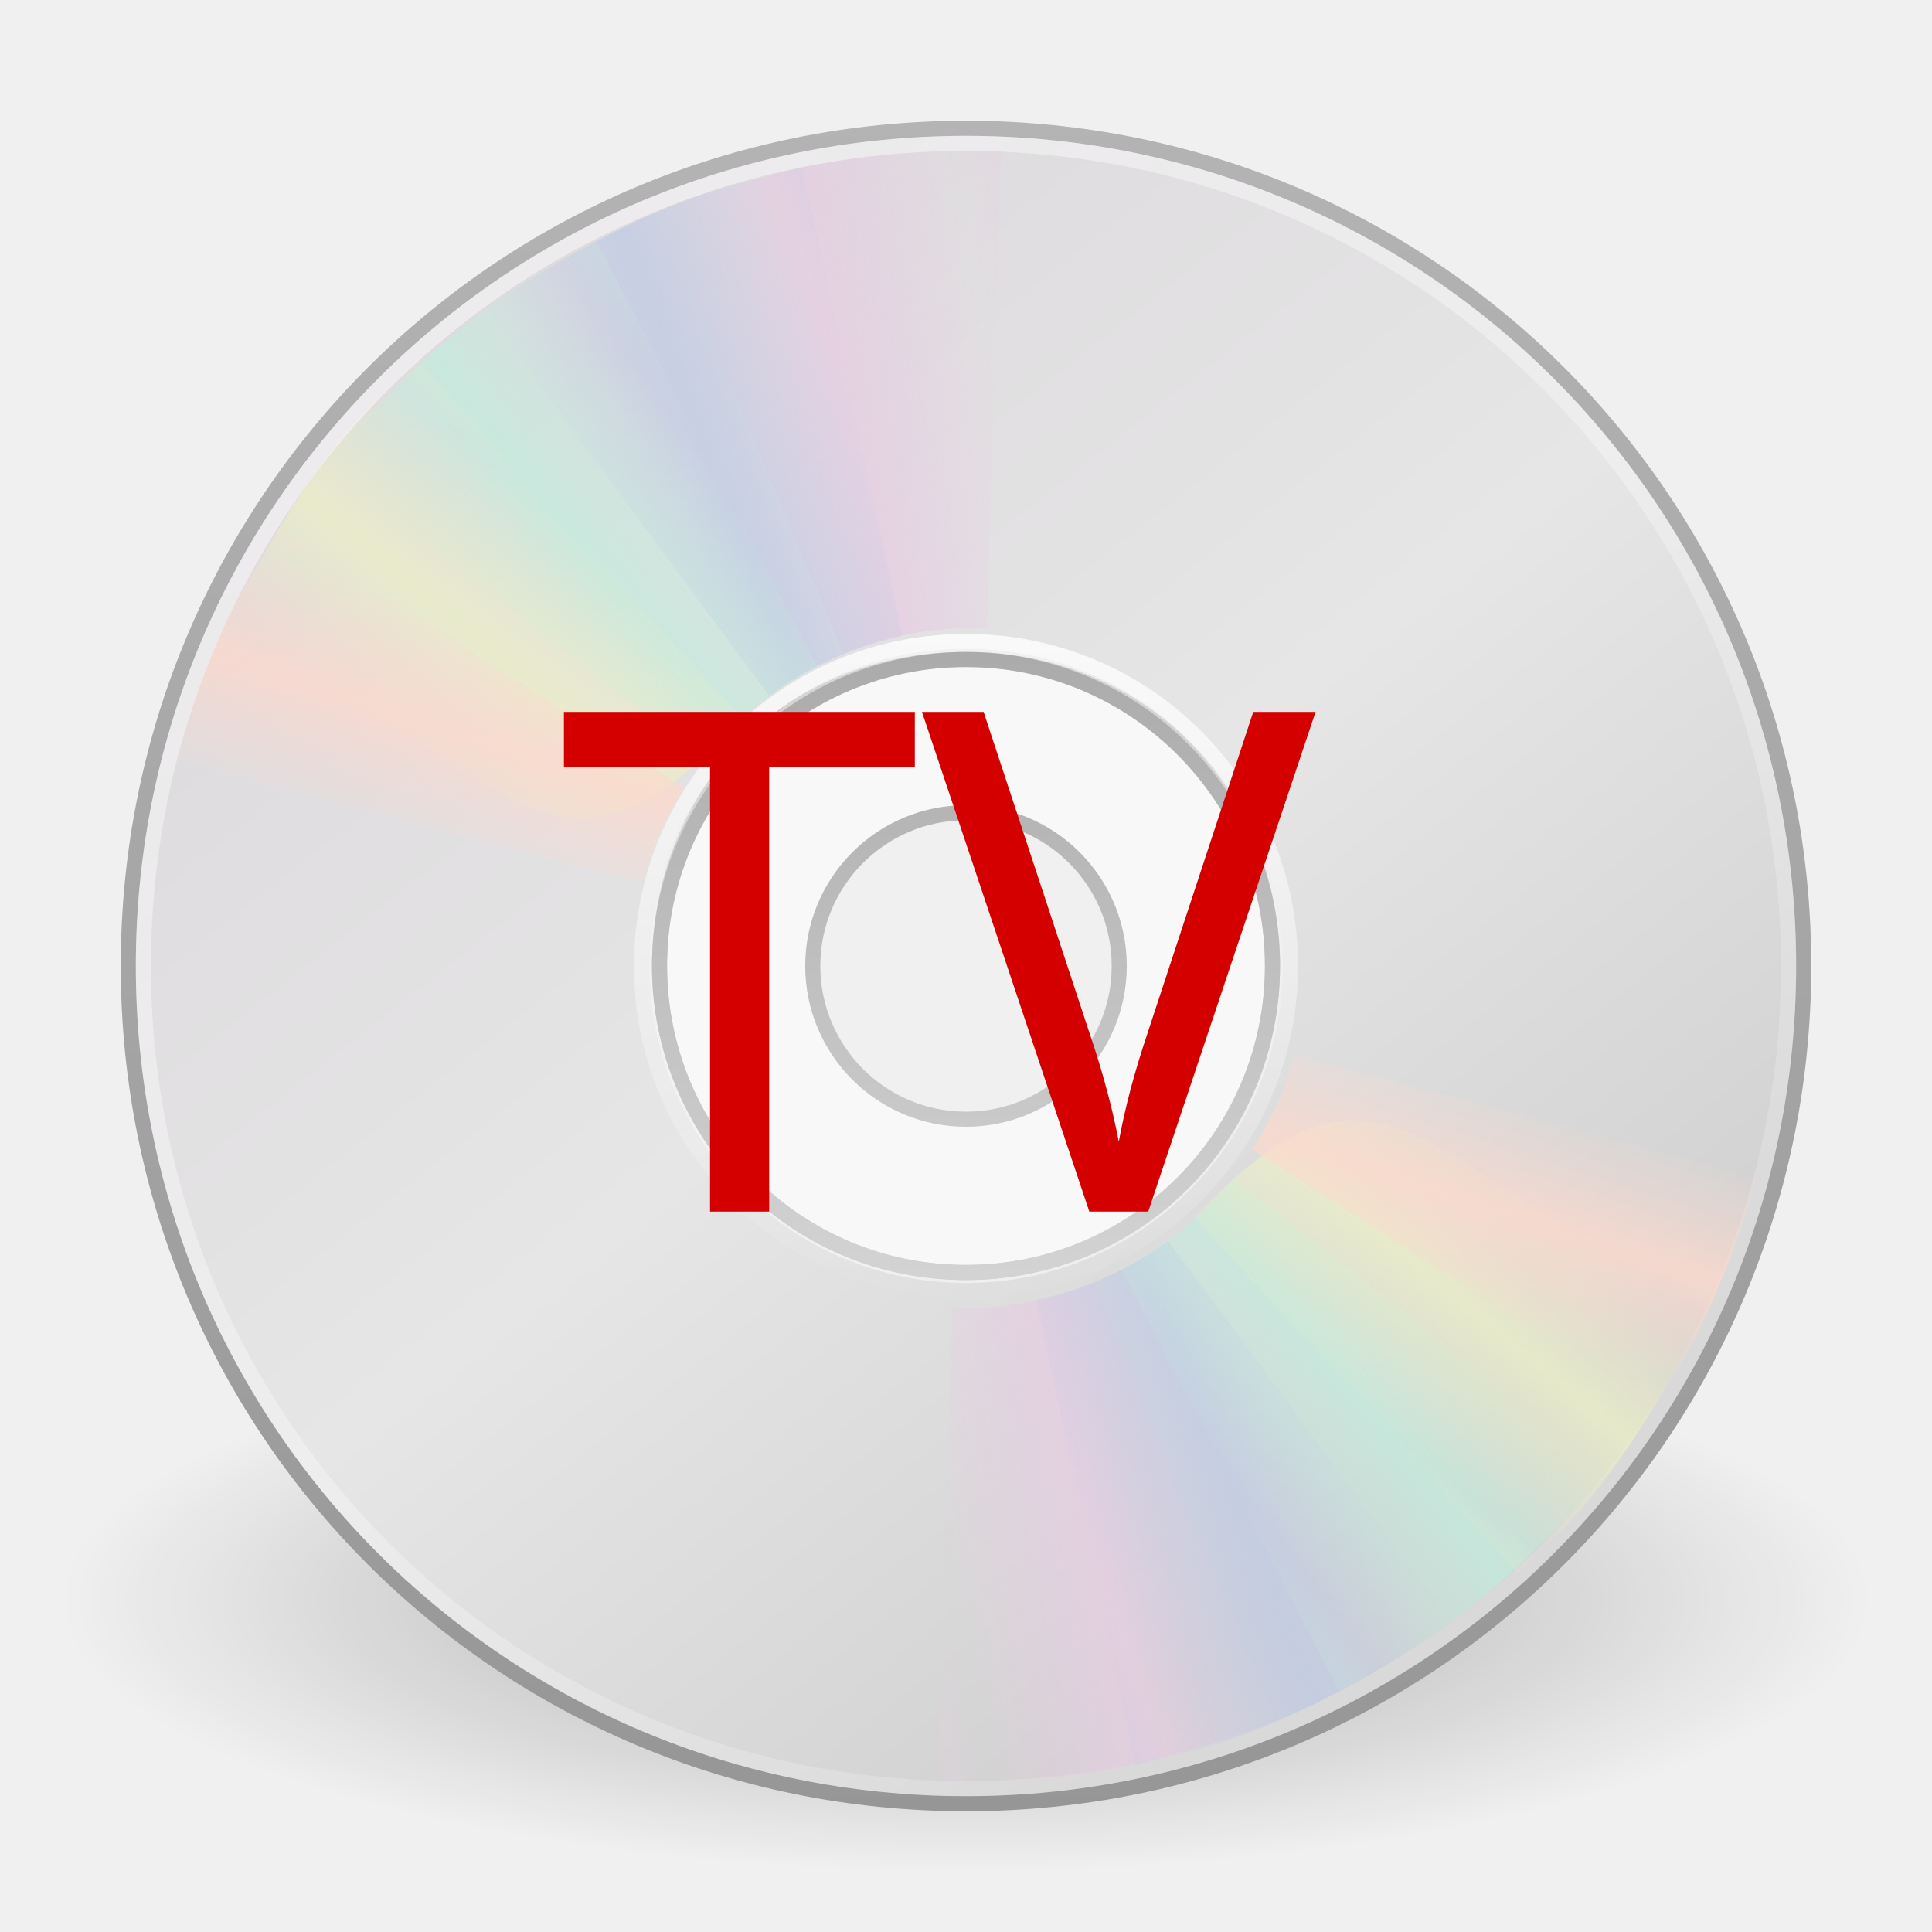
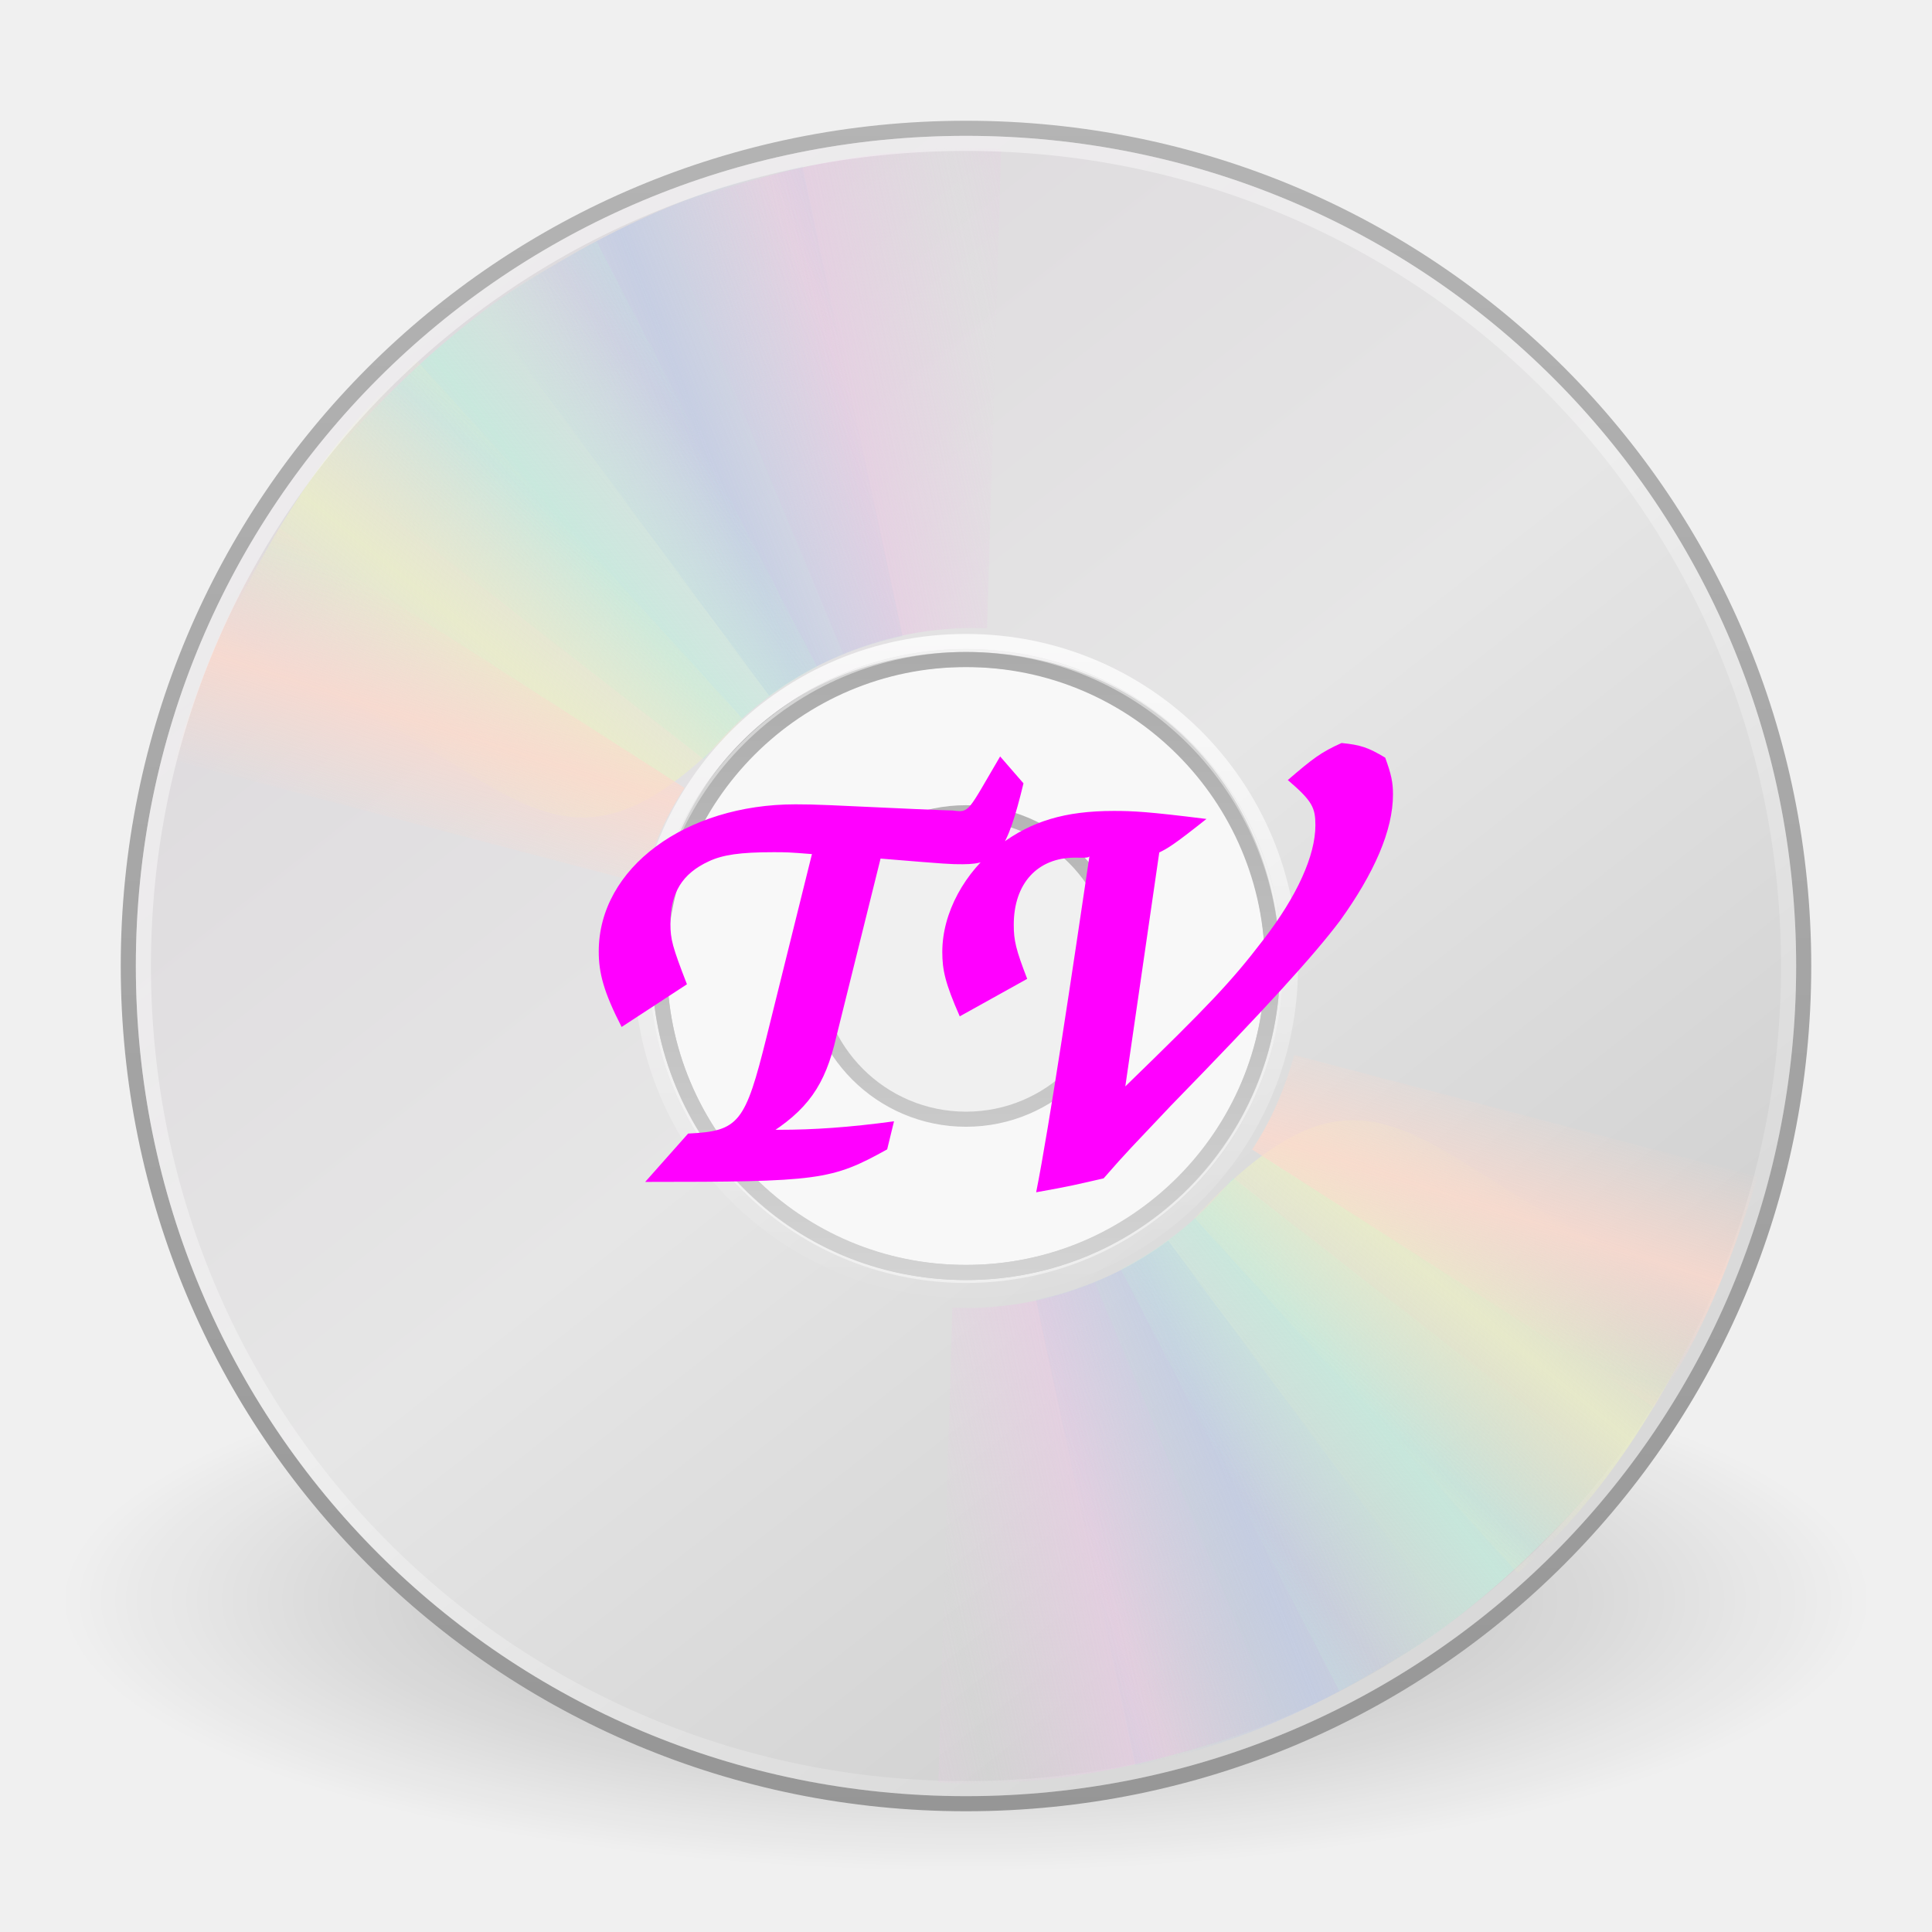
<svg xmlns="http://www.w3.org/2000/svg" xmlns:xlink="http://www.w3.org/1999/xlink" id="svg3367" height="128" width="128" version="1.0">
  <defs id="defs3369">
    <linearGradient id="linearGradient6036">
      <stop id="stop6038" style="stop-color:#fff" offset="0" />
      <stop id="stop6040" style="stop-color:#fff;stop-opacity:0" offset="1" />
    </linearGradient>
    <linearGradient id="linearGradient3519">
      <stop id="stop3521" style="stop-color:#fcd9cd" offset="0" />
      <stop id="stop3523" style="stop-color:#fcd9cd;stop-opacity:0" offset="1" />
    </linearGradient>
    <linearGradient id="linearGradient3511">
      <stop id="stop3513" style="stop-color:#ebeec7" offset="0" />
      <stop id="stop3515" style="stop-color:#ebeec7;stop-opacity:0" offset="1" />
    </linearGradient>
    <linearGradient id="linearGradient3503">
      <stop id="stop3505" style="stop-color:#c4ebdd" offset="0" />
      <stop id="stop3507" style="stop-color:#c4ebdd;stop-opacity:0" offset="1" />
    </linearGradient>
    <linearGradient id="linearGradient3495">
      <stop id="stop3497" style="stop-color:#c1cbe4" offset="0" />
      <stop id="stop3499" style="stop-color:#c1cbe4;stop-opacity:0" offset="1" />
    </linearGradient>
    <linearGradient id="linearGradient3487">
      <stop id="stop3489" style="stop-color:#e6cde2" offset="0" />
      <stop id="stop3491" style="stop-color:#e6cde2;stop-opacity:0" offset="1" />
    </linearGradient>
    <radialGradient id="radialGradient2584" gradientUnits="userSpaceOnUse" cy="41.636" cx="23.335" gradientTransform="matrix(2.6517 0 0 .79542 2.125 72.882)" r="22.627">
      <stop id="stop23421" offset="0" />
      <stop id="stop23423" style="stop-opacity:0" offset="1" />
    </radialGradient>
    <linearGradient id="linearGradient2642" y2="54.698" xlink:href="#linearGradient6036" gradientUnits="userSpaceOnUse" x2="48.799" gradientTransform="matrix(2.7529 0 0 2.7529 -3.0238 -4.8214)" y1="3.61" x1="10.502" />
    <linearGradient id="linearGradient2651" y2="45.962" xlink:href="#linearGradient6036" gradientUnits="userSpaceOnUse" x2="18.203" gradientTransform="matrix(1.086 0 0 1.086 37.559 36.85)" y1="4.038" x1="18.776" />
    <linearGradient id="linearGradient2654" y2="32.509" gradientUnits="userSpaceOnUse" x2="21.448" gradientTransform="matrix(2.5381 0 0 2.5381 3.0854 3.0854)" y1="15.5" x1="21.448">
      <stop id="stop3430" style="stop-color:#aaa" offset="0" />
      <stop id="stop3432" style="stop-color:#d4d4d4" offset="1" />
    </linearGradient>
    <linearGradient id="linearGradient2658" y2="14.203" gradientUnits="userSpaceOnUse" x2="35.391" gradientTransform="matrix(0 3.1715 -3.1715 0 137.26 -12.115)" y1="32.416" x1="12.274">
      <stop id="stop3265" style="stop-color:#dedbde" offset="0" />
      <stop id="stop3267" style="stop-color:#e6e6e6" offset=".5" />
      <stop id="stop3269" style="stop-color:#d2d2d2" offset="1" />
    </linearGradient>
    <linearGradient id="linearGradient2660" y2="45.033" gradientUnits="userSpaceOnUse" x2="-21.916" gradientTransform="matrix(2.7073 0 0 2.7073 135.11 -.97559)" y1="3" x1="-21.916">
      <stop id="stop3774" style="stop-color:#b4b4b4" offset="0" />
      <stop id="stop3776" style="stop-color:#969696" offset="1" />
    </linearGradient>
    <linearGradient id="linearGradient2672" y2="9.862" xlink:href="#linearGradient3487" spreadMethod="reflect" gradientUnits="userSpaceOnUse" x2="24.274" y1="10.775" x1="20.58" />
    <linearGradient id="linearGradient2674" y2="9.796" xlink:href="#linearGradient3495" spreadMethod="reflect" gradientUnits="userSpaceOnUse" x2="21.047" y1="11.2" x1="17.495" />
    <linearGradient id="linearGradient2676" y2="10.732" xlink:href="#linearGradient3503" spreadMethod="reflect" gradientUnits="userSpaceOnUse" x2="16.994" y1="13.046" x1="14.085" />
    <linearGradient id="linearGradient2678" y2="13.462" xlink:href="#linearGradient3511" spreadMethod="reflect" gradientUnits="userSpaceOnUse" x2="14.609" y1="16.188" x1="12.372" />
    <linearGradient id="linearGradient2680" y2="20.613" xlink:href="#linearGradient3519" spreadMethod="reflect" gradientUnits="userSpaceOnUse" x2="9.73" y1="17.886" x1="10.609" />
  </defs>
-   <path id="path23417" style="opacity:.3;fill-rule:evenodd;fill:url(#radialGradient2584)" d="m124 106c0 9.94-26.861 18-60 18s-60.003-8.06-60-18c-0.003-9.941 26.861-18 60-18s60.003 8.059 60 18z" />
-   <path id="path2781" style="stroke:url(#linearGradient2660);fill:url(#linearGradient2658)" d="m119.5 64c0-30.763-24.737-55.5-55.5-55.5s-55.5 24.737-55.5 55.5 24.737 55.5 55.5 55.5c30.763-0 55.5-24.737 55.5-55.5zm-35.195 0c0 11.176-8.905 20.305-20.305 20.305-11.623 0-20.305-9.355-20.305-20.305 0-11.174 8.234-20.305 20.305-20.305s20.305 9.352 20.305 20.305z" />
-   <path id="path2474" style="opacity:.5;fill:#fff" d="m64 43c-11.592 0-21 9.408-21 21s9.408 21 21 21 21-9.408 21-21-9.408-21-21-21zm0 10.5c5.796 0 10.5 4.704 10.5 10.5s-4.704 10.5-10.5 10.5-10.5-4.704-10.5-10.5 4.704-10.5 10.5-10.5z" />
-   <path id="path3418" style="stroke-linejoin:round;stroke:url(#linearGradient2654);fill:none" d="m64 43.695c-11.208 0-20.305 9.097-20.305 20.305s9.097 20.305 20.305 20.305 20.305-9.097 20.305-20.305-9.097-20.305-20.305-20.305zm0 10.152c5.604 0 10.152 4.548 10.152 10.152 0 5.604-4.548 10.152-10.152 10.152-5.604 0-10.152-4.548-10.152-10.152 0-5.604 4.548-10.152 10.152-10.152z" />
-   <g id="g3527" transform="matrix(2.732 0 0 2.732 -1.0901 -1.0743)">
-     <path id="path3296" style="opacity:.8;fill:url(#linearGradient2672)" d="m15.857 5.731 4.768 10.613c1.035-0.459 2.17-0.719 3.375-0.719 0.032 0 0.062-0 0.094 0l0.014-11.62c-2.942-0.071-5.543 0.657-8.251 1.726z" transform="matrix(.9996 .028243 -.028243 .9996 .69241 -.67083)" />
-     <path id="path3308" style="opacity:.8;fill:url(#linearGradient2674)" d="m12.121 7.906 6.931 9.36c0.913-0.67 1.966-1.167 3.143-1.425 0.031-0.007 0.06-0.014 0.092-0.02l-2.429-11.395c-2.889 0.561-5.319 1.856-7.736 3.48z" />
-     <path id="path3310" style="opacity:.8;fill:url(#linearGradient2676)" d="m8.252 11.647 9.214 7.156c0.709-0.883 1.597-1.636 2.667-2.19 0.028-0.015 0.055-0.029 0.083-0.043l-5.35-10.319c-2.645 1.29-4.7 3.201-6.614 5.396z" />
-     <path id="path3312" style="opacity:.8;fill:url(#linearGradient2678)" d="m5.633 16.074c7.175 2.242 7.85 7.032 12.777 1.754l-7.91-8.696c-2.221 1.931-3.587 4.327-4.867 6.942z" />
-     <path id="path3314" style="opacity:.8;fill:url(#linearGradient2680)" d="m7.155 13.193c-1.183 1.752-1.908 3.637-2.525 5.644l11.339 2.975c0.215-0.763 0.518-1.514 0.969-2.218 0.017-0.027 0.044-0.067 0.062-0.094l-9.845-6.307z" />
+   <g id="layer1">
+     <path id="path23417" style="opacity:0.3;fill-rule:evenodd;fill:url(#radialGradient2584)" d="m124 106c0 9.94-26.861 18-60 18s-60.003-8.06-60-18c-0.003-9.941 26.861-18 60-18s60.003 8.059 60 18z" />
+     <path id="path2781" style="stroke:url(#linearGradient2660);fill:url(#linearGradient2658)" d="m119.5 64c0-30.763-24.737-55.5-55.5-55.5s-55.5 24.737-55.5 55.5 24.737 55.5 55.5 55.5c30.763-0 55.5-24.737 55.5-55.5zm-35.195 0c0 11.176-8.905 20.305-20.305 20.305-11.623 0-20.305-9.355-20.305-20.305 0-11.174 8.234-20.305 20.305-20.305s20.305 9.352 20.305 20.305z" />
+     <path id="path2474" style="opacity:0.5;fill:#fff" d="m64 43c-11.592 0-21 9.408-21 21s9.408 21 21 21 21-9.408 21-21-9.408-21-21-21zm0 10.5c5.796 0 10.5 4.704 10.5 10.5s-4.704 10.5-10.5 10.5-10.5-4.704-10.5-10.5 4.704-10.5 10.5-10.5z" />
+     <path id="path3418" style="stroke-linejoin:round;stroke:url(#linearGradient2654);fill:none" d="m64 43.695c-11.208 0-20.305 9.097-20.305 20.305s9.097 20.305 20.305 20.305 20.305-9.097 20.305-20.305-9.097-20.305-20.305-20.305zm0 10.152c5.604 0 10.152 4.548 10.152 10.152 0 5.604-4.548 10.152-10.152 10.152-5.604 0-10.152-4.548-10.152-10.152 0-5.604 4.548-10.152 10.152-10.152z" />
+     <g style="" id="g3527" transform="matrix(2.732,0,0,2.732,-1.0901,-1.0743)">
+       <path id="path3296" style="opacity:.8;fill:url(#linearGradient2672)" d="m15.857 5.731 4.768 10.613c1.035-0.459 2.17-0.719 3.375-0.719 0.032 0 0.062-0 0.094 0l0.014-11.62c-2.942-0.071-5.543 0.657-8.251 1.726z" transform="matrix(.9996 .028243 -.028243 .9996 .69241 -.67083)" />
+       <path id="path3308" style="opacity:.8;fill:url(#linearGradient2674)" d="m12.121 7.906 6.931 9.36c0.913-0.67 1.966-1.167 3.143-1.425 0.031-0.007 0.06-0.014 0.092-0.02l-2.429-11.395c-2.889 0.561-5.319 1.856-7.736 3.48z" />
+       <path id="path3310" style="opacity:.8;fill:url(#linearGradient2676)" d="m8.252 11.647 9.214 7.156c0.709-0.883 1.597-1.636 2.667-2.19 0.028-0.015 0.055-0.029 0.083-0.043l-5.35-10.319c-2.645 1.29-4.7 3.201-6.614 5.396z" />
+       <path id="path3312" style="opacity:.8;fill:url(#linearGradient2678)" d="m5.633 16.074c7.175 2.242 7.85 7.032 12.777 1.754l-7.91-8.696c-2.221 1.931-3.587 4.327-4.867 6.942z" />
+       <path id="path3314" style="opacity:.8;fill:url(#linearGradient2680)" d="m7.155 13.193c-1.183 1.752-1.908 3.637-2.525 5.644l11.339 2.975c0.215-0.763 0.518-1.514 0.969-2.218 0.017-0.027 0.044-0.067 0.062-0.094l-9.845-6.307z" />
+     </g>
+     <path id="path3272" style="opacity:0.5;stroke:url(#linearGradient2642);fill:none" d="m64 9.5c-30.209 0-54.5 24.291-54.5 54.5s24.291 54.5 54.5 54.5 54.5-24.291 54.5-54.5-24.291-54.5-54.5-54.5z" />
+     <g style="" id="g3297" transform="matrix(-2.7073,0,0,-2.7073,128.98,128.95)">
+       <path id="path3299" style="opacity:.8;fill:url(#linearGradient2672)" d="m15.857 5.731 4.768 10.613c1.035-0.459 2.17-0.719 3.375-0.719 0.032 0 0.062-0 0.094 0l0.014-11.62c-2.942-0.071-5.543 0.657-8.251 1.726z" transform="matrix(.9996 .028243 -.028243 .9996 .69241 -.67083)" />
+       <path id="path3301" style="opacity:.8;fill:url(#linearGradient2674)" d="m12.121 7.906 6.931 9.36c0.913-0.67 1.966-1.167 3.143-1.425 0.031-0.007 0.06-0.014 0.092-0.02l-2.429-11.395c-2.889 0.561-5.319 1.856-7.736 3.48z" />
+       <path id="path3303" style="opacity:.8;fill:url(#linearGradient2676)" d="m8.252 11.647 9.214 7.156c0.709-0.883 1.597-1.636 2.667-2.19 0.028-0.015 0.055-0.029 0.083-0.043l-5.35-10.319c-2.645 1.29-4.7 3.201-6.614 5.396z" />
+       <path id="path3305" style="opacity:.8;fill:url(#linearGradient2678)" d="m5.633 16.074c7.175 2.242 7.85 7.032 12.777 1.754l-7.91-8.696c-2.221 1.931-3.587 4.327-4.867 6.942z" />
+       <path id="path3307" style="opacity:.8;fill:url(#linearGradient2680)" d="m7.155 13.193c-1.183 1.752-1.908 3.637-2.525 5.644l11.339 2.975c0.215-0.763 0.518-1.514 0.969-2.218 0.017-0.027 0.044-0.067 0.062-0.094l-9.845-6.307z" />
+     </g>
+     <path id="path3281" style="opacity:0.8;stroke:url(#linearGradient2651);fill:none" d="m64 42.5c-11.917 0-21.5 9.583-21.5 21.5s9.583 21.5 21.5 21.5 21.5-9.583 21.5-21.5-9.583-21.5-21.5-21.5z" />
  </g>
-   <path id="path3272" style="opacity:.5;stroke:url(#linearGradient2642);fill:none" d="m64 9.5c-30.209 0-54.5 24.291-54.5 54.5s24.291 54.5 54.5 54.5 54.5-24.291 54.5-54.5-24.291-54.5-54.5-54.5z" />
-   <g id="g3297" transform="matrix(-2.7073 0 0 -2.7073 128.98 128.95)">
-     <path id="path3299" style="opacity:.8;fill:url(#linearGradient2672)" d="m15.857 5.731 4.768 10.613c1.035-0.459 2.17-0.719 3.375-0.719 0.032 0 0.062-0 0.094 0l0.014-11.62c-2.942-0.071-5.543 0.657-8.251 1.726z" transform="matrix(.9996 .028243 -.028243 .9996 .69241 -.67083)" />
-     <path id="path3301" style="opacity:.8;fill:url(#linearGradient2674)" d="m12.121 7.906 6.931 9.36c0.913-0.67 1.966-1.167 3.143-1.425 0.031-0.007 0.06-0.014 0.092-0.02l-2.429-11.395c-2.889 0.561-5.319 1.856-7.736 3.48z" />
-     <path id="path3303" style="opacity:.8;fill:url(#linearGradient2676)" d="m8.252 11.647 9.214 7.156c0.709-0.883 1.597-1.636 2.667-2.19 0.028-0.015 0.055-0.029 0.083-0.043l-5.35-10.319c-2.645 1.29-4.7 3.201-6.614 5.396z" />
-     <path id="path3305" style="opacity:.8;fill:url(#linearGradient2678)" d="m5.633 16.074c7.175 2.242 7.85 7.032 12.777 1.754l-7.91-8.696c-2.221 1.931-3.587 4.327-4.867 6.942z" />
-     <path id="path3307" style="opacity:.8;fill:url(#linearGradient2680)" d="m7.155 13.193c-1.183 1.752-1.908 3.637-2.525 5.644l11.339 2.975c0.215-0.763 0.518-1.514 0.969-2.218 0.017-0.027 0.044-0.067 0.062-0.094l-9.845-6.307z" />
+   <g id="layer2">
+     <text xml:space="preserve" style="font-style:normal;font-variant:normal;font-weight:bold;font-stretch:normal;font-size:40px;line-height:125%;font-family:'Comic Sans MS';-inkscape-font-specification:'Comic Sans MS, Bold';text-align:start;letter-spacing:0px;word-spacing:0px;writing-mode:lr-tb;text-anchor:start;fill:#ff00ff;fill-opacity:1;stroke:none;stroke-width:1px;stroke-linecap:butt;stroke-linejoin:miter;stroke-opacity:1" x="37.356" y="78.305" id="text3410">
+       <tspan id="tspan3412" x="37.356" y="78.305">TV</tspan>
+     </text>
  </g>
-   <path id="path3281" style="opacity:.8;stroke:url(#linearGradient2651);fill:none" d="m64 42.5c-11.917 0-21.5 9.583-21.5 21.5s9.583 21.5 21.5 21.5 21.5-9.583 21.5-21.5-9.583-21.5-21.5-21.5z" />
-   <flowRoot xml:space="preserve" id="flowRoot3394" style="font-style:normal;font-weight:normal;font-size:15px;line-height:125%;font-family:sans-serif;letter-spacing:0px;word-spacing:0px;fill:#000000;fill-opacity:1;stroke:none;stroke-width:1px;stroke-linecap:butt;stroke-linejoin:miter;stroke-opacity:1">
-     <flowRegion id="flowRegion3396">
-       <rect id="rect3398" width="21.153" height="31.458" x="17.356" y="46.644" />
-     </flowRegion>
-     <flowPara id="flowPara3400" />
-   </flowRoot>
-   <text xml:space="preserve" style="font-style:normal;font-weight:normal;font-size:44.887px;line-height:125%;font-family:sans-serif;letter-spacing:0px;word-spacing:0px;fill:#d40000;fill-opacity:1;stroke:none;stroke-width:1px;stroke-linecap:butt;stroke-linejoin:miter;stroke-opacity:1" x="38.139" y="77.708" id="text3406" transform="scale(0.9680673,1.032986)">
-     <tspan id="tspan3408" x="38.139" y="77.708">TV</tspan>
-   </text>
</svg>
